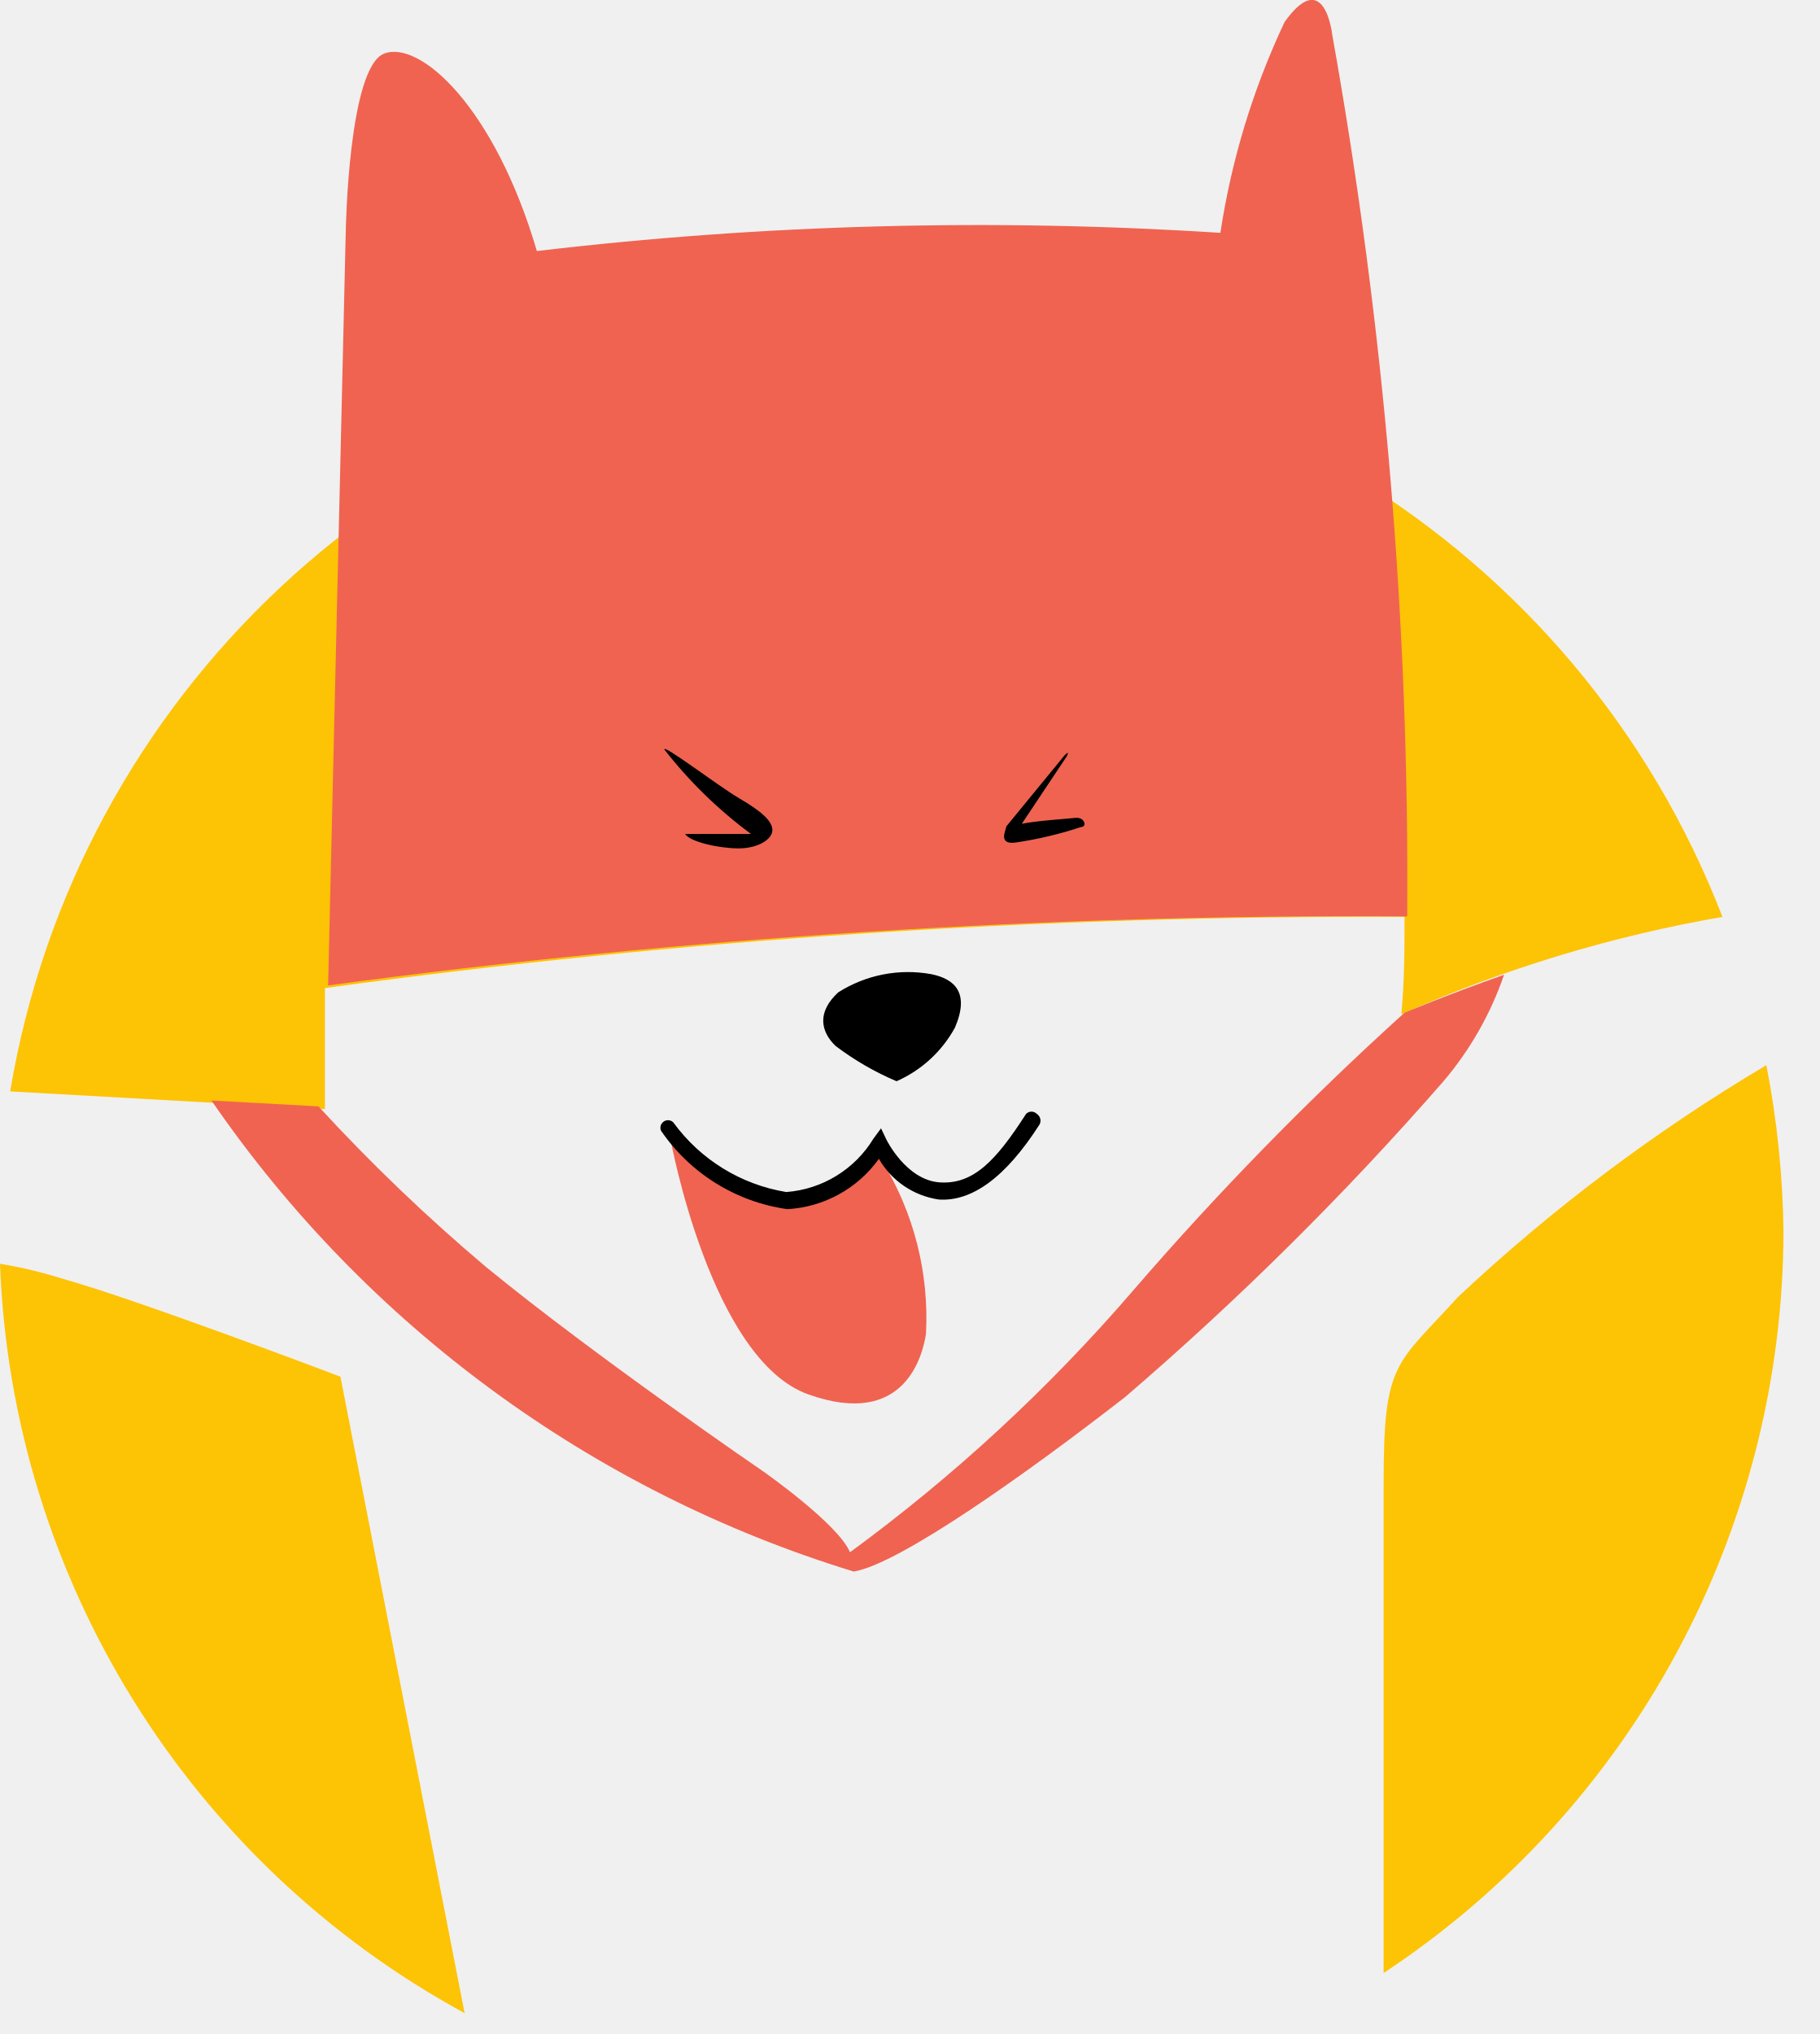
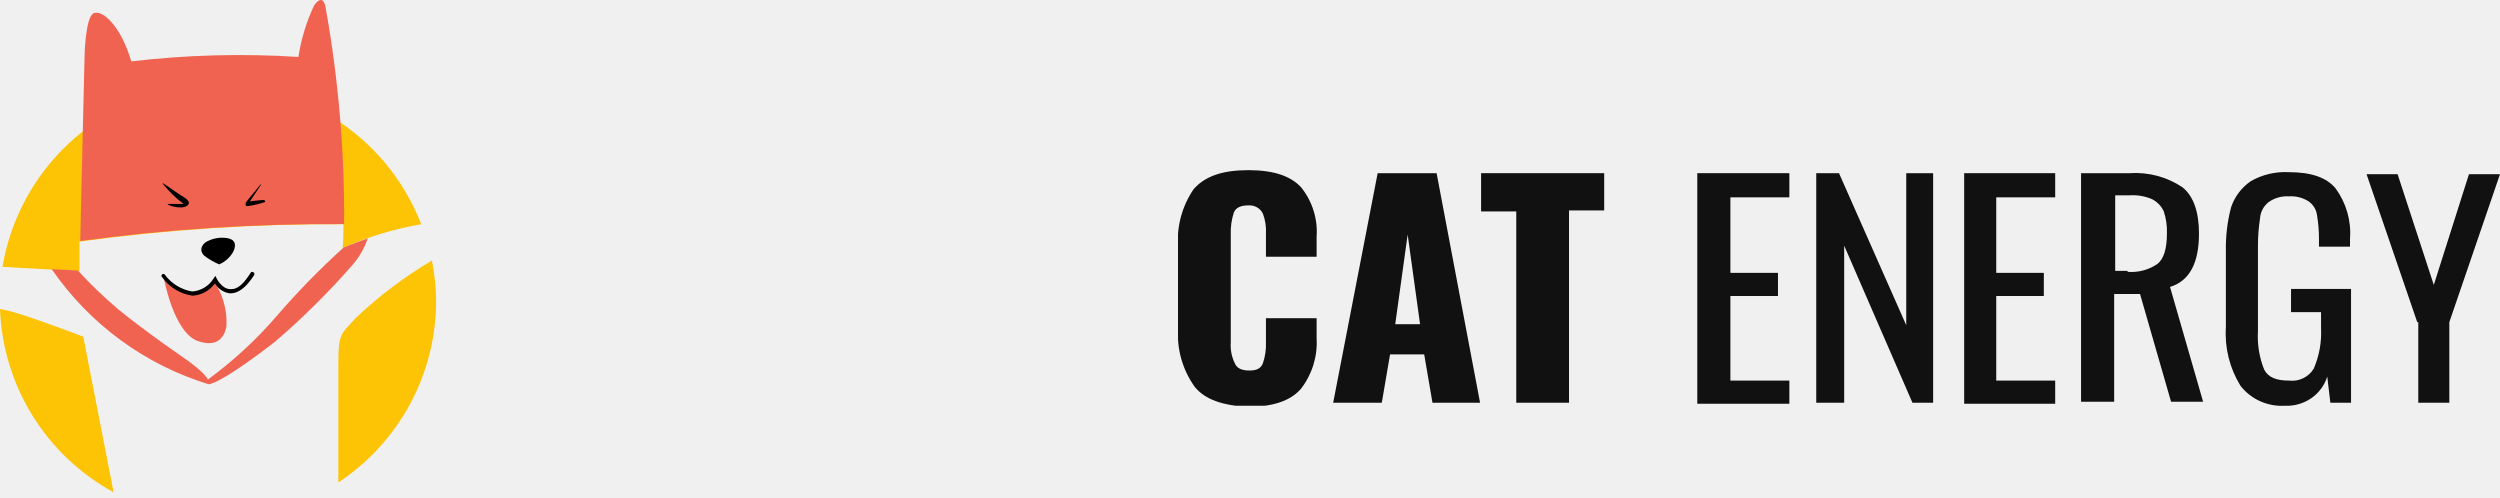
- <svg xmlns="http://www.w3.org/2000/svg" width="34" height="38" fill="none">
-   <g clip-path="url(#a)">
-     <path d="M6.07 20.72v-2.26a143.265 143.265 0 0 1 20.17-1.33c0 .6 0 1.21-.06 1.82a25.518 25.518 0 0 1 6-1.82A16.67 16.67 0 0 0 .19 20.39l5.88.33ZM27.24 24.23c-1.16 1.28-1.39 1.2-1.39 3.45v9.18A16.64 16.64 0 0 0 33.32 23a17.302 17.302 0 0 0-.32-3.1 33.113 33.113 0 0 0-5.76 4.33ZM6.36 25.72s-3.79-1.44-5.19-1.83A8.541 8.541 0 0 0 0 23.61a16.65 16.65 0 0 0 8.68 14L6.36 25.72Z" fill="#FDC305" />
-     <path d="M26.29 17.12A89.799 89.799 0 0 0 24.89.65S24.75-.64 24 .41a14.22 14.22 0 0 0-1.2 3.94 70.34 70.34 0 0 0-12.77.34C9.24 2 7.85.75 7.18 1c-.67.25-.72 3.31-.72 3.31l-.33 14.1a143.211 143.211 0 0 1 20.16-1.29Z" fill="#F06351" />
-     <path d="M12.41 14c0-.09 1 .68 1.41.92.41.24.61.42.61.59 0 .17-.27.34-.63.34s-.91-.12-1-.27h1.23A8.34 8.34 0 0 1 12.41 14ZM19.89 14.11l-1.09 1.33c0 .06-.17.35.18.3a7.351 7.351 0 0 0 1.22-.29c.11 0 .07-.19-.11-.17-.18.02-.69.05-1 .11l.84-1.26s.07-.13-.04-.02ZM16.75 20.2a2.3 2.3 0 0 0 1.09-1c.28-.65 0-.91-.44-1a2.43 2.43 0 0 0-1.74.34c-.39.36-.34.72-.05 1a5.34 5.34 0 0 0 1.14.66Z" fill="#000" />
-     <path d="M16.35 21.45a1.92 1.92 0 0 1-.46.6 1.73 1.73 0 0 1-1 .38 2.15 2.15 0 0 1-1.47-.43 2.3 2.3 0 0 1-.53-.44c-.1-.11-.223-.2-.36-.26 0 0 .75 4.1 2.57 4.75 1.82.65 2.14-.75 2.2-1.13a5.61 5.61 0 0 0-.82-3.23c-.02-.31-.03-.11-.13-.24Z" fill="#F06351" />
-     <path d="M14.71 22.59a3.44 3.44 0 0 1-2.361-1.466.14.14 0 0 1 .031-.154.14.14 0 0 1 .2 0 3.26 3.26 0 0 0 2.11 1.3 2.09 2.09 0 0 0 1.63-1l.14-.19.1.21s.37.76 1 .8c.63.04 1.05-.41 1.61-1.28a.14.14 0 0 1 .2 0 .15.15 0 0 1 .05.2c-.64 1-1.27 1.44-1.88 1.4a1.549 1.549 0 0 1-1.12-.76 2.26 2.26 0 0 1-1.71.94Z" fill="#000" />
-     <path d="M26.24 18.92a58.634 58.634 0 0 0-5.07 5.19A31.629 31.629 0 0 1 15.88 29c-.22-.53-1.62-1.51-1.62-1.51s-3.13-2.14-5.18-3.82a34.139 34.139 0 0 1-3.13-3l-2-.11a22.57 22.57 0 0 0 12 8.8c.86-.14 3.27-1.86 5.07-3.26a58.13 58.13 0 0 0 5.94-5.89 6.15 6.15 0 0 0 1.14-2c-1.1.39-1.86.71-1.86.71Z" fill="#F06351" />
+ <svg xmlns="http://www.w3.org/2000/svg" width="191" height="38" viewBox="0 0 191 38" fill="none">
+   <g clip-path="url(#clip0_48539_378)">
+     <path d="M6.07 20.72V18.46C12.754 17.542 19.494 17.098 26.24 17.13C26.24 17.73 26.24 18.34 26.18 18.95C28.098 18.099 30.113 17.488 32.18 17.13C30.863 13.722 28.462 10.841 25.347 8.931C22.232 7.021 18.576 6.186 14.941 6.557C11.306 6.927 7.894 8.482 5.229 10.981C2.563 13.48 0.793 16.786 0.19 20.39L6.07 20.72Z" fill="#FDC305" />
+     <path d="M27.24 24.23C26.08 25.51 25.85 25.43 25.85 27.68C25.85 28.59 25.85 32.58 25.85 36.86C28.142 35.346 30.024 33.288 31.328 30.869C32.632 28.451 33.316 25.747 33.32 23C33.307 21.959 33.2 20.922 33 19.9C30.928 21.13 28.997 22.581 27.24 24.23Z" fill="#FDC305" />
+     <path d="M6.36 25.72C6.36 25.72 2.57 24.28 1.17 23.89C0.787 23.769 0.396 23.676 0 23.61C0.108 26.496 0.966 29.304 2.487 31.759C4.009 34.213 6.143 36.23 8.68 37.61L6.36 25.72Z" fill="#FDC305" />
+     <path d="M26.29 17.12C26.331 11.599 25.862 6.085 24.89 0.65C24.89 0.65 24.75 -0.64 24 0.41C23.411 1.658 23.007 2.985 22.8 4.35C18.542 4.076 14.268 4.19 10.03 4.69C9.24 2 7.85 0.75 7.18 1C6.51 1.25 6.46 4.31 6.46 4.31L6.13 18.41C12.811 17.506 19.548 17.075 26.29 17.12Z" fill="#F06351" />
+     <path d="M12.41 14C12.41 13.91 13.41 14.68 13.82 14.92C14.23 15.16 14.43 15.34 14.43 15.51C14.43 15.68 14.16 15.85 13.8 15.85C13.44 15.85 12.89 15.73 12.8 15.58H13.74H14.03C13.421 15.129 12.876 14.598 12.41 14Z" fill="black" />
+     <path d="M19.89 14.11L18.8 15.44C18.8 15.5 18.63 15.79 18.98 15.74C19.394 15.678 19.802 15.581 20.2 15.45C20.31 15.45 20.27 15.26 20.09 15.28C19.91 15.3 19.4 15.33 19.09 15.39L19.93 14.13C19.93 14.13 20 14 19.89 14.11Z" fill="black" />
+     <path d="M16.75 20.2C17.213 19.996 17.597 19.644 17.84 19.2C18.12 18.55 17.84 18.29 17.4 18.2C16.798 18.09 16.177 18.212 15.66 18.54C15.27 18.9 15.32 19.26 15.61 19.54C15.961 19.806 16.344 20.028 16.75 20.2Z" fill="black" />
+     <path d="M16.35 21.45C16.238 21.678 16.082 21.883 15.89 22.05C15.605 22.279 15.255 22.412 14.89 22.43C14.364 22.472 13.841 22.319 13.42 22C13.222 21.881 13.044 21.732 12.89 21.56C12.79 21.449 12.667 21.36 12.53 21.3C12.53 21.3 13.28 25.4 15.1 26.05C16.92 26.7 17.24 25.3 17.3 24.92C17.36 23.785 17.074 22.659 16.48 21.69C16.46 21.38 16.45 21.58 16.35 21.45Z" fill="#F06351" />
+     <path d="M14.71 22.59C14.245 22.525 13.799 22.365 13.398 22.121C12.998 21.877 12.651 21.553 12.38 21.17C12.367 21.157 12.356 21.141 12.349 21.124C12.342 21.107 12.338 21.089 12.338 21.07C12.338 21.051 12.342 21.033 12.349 21.016C12.356 20.999 12.367 20.983 12.38 20.97C12.393 20.957 12.409 20.946 12.426 20.939C12.443 20.932 12.461 20.928 12.48 20.928C12.499 20.928 12.517 20.932 12.534 20.939C12.551 20.946 12.567 20.957 12.58 20.97C13.085 21.664 13.843 22.131 14.69 22.27C15.022 22.245 15.343 22.141 15.626 21.967C15.91 21.793 16.148 21.554 16.32 21.27L16.46 21.08L16.56 21.29C16.56 21.29 16.93 22.05 17.56 22.09C18.19 22.13 18.61 21.68 19.17 20.81C19.183 20.797 19.199 20.786 19.216 20.779C19.233 20.772 19.251 20.768 19.27 20.768C19.289 20.768 19.307 20.772 19.324 20.779C19.341 20.786 19.357 20.797 19.37 20.81C19.402 20.831 19.425 20.863 19.435 20.9C19.444 20.937 19.439 20.977 19.42 21.01C18.78 22.01 18.15 22.45 17.54 22.41C17.308 22.376 17.087 22.29 16.893 22.159C16.699 22.027 16.537 21.853 16.42 21.65C16.223 21.924 15.968 22.151 15.672 22.314C15.376 22.477 15.047 22.571 14.71 22.59Z" fill="black" />
+     <path d="M26.24 18.92C24.445 20.544 22.751 22.277 21.17 24.11C19.599 25.936 17.824 27.577 15.88 29C15.66 28.47 14.26 27.49 14.26 27.49C14.26 27.49 11.13 25.35 9.08 23.67C7.974 22.737 6.929 21.735 5.95 20.67L3.95 20.56C6.84 24.765 11.07 27.868 15.95 29.36C16.81 29.22 19.22 27.5 21.02 26.1C23.139 24.282 25.124 22.313 26.96 20.21C27.462 19.621 27.849 18.942 28.1 18.21C27 18.6 26.24 18.92 26.24 18.92Z" fill="#F06351" />
+   </g>
+   <g clip-path="url(#clip1_48539_378)">
+     <path d="M91.264 29.538C90.37 28.276 89.925 26.763 90 25.231V18.846C89.892 17.298 90.308 15.758 91.186 14.461C92.055 13.461 93.398 13 95.374 13C97.35 13 98.614 13.461 99.404 14.308C100.263 15.379 100.685 16.721 100.59 18.077V19.615H96.718V17.846C96.749 17.323 96.668 16.799 96.48 16.308C96.38 16.109 96.221 15.945 96.024 15.835C95.827 15.726 95.6 15.676 95.374 15.692C94.821 15.692 94.426 15.846 94.268 16.231C94.089 16.777 94.009 17.35 94.031 17.923V26.154C93.989 26.71 94.098 27.267 94.347 27.769C94.505 28.154 94.9 28.308 95.453 28.308C96.006 28.308 96.322 28.154 96.48 27.769C96.66 27.249 96.74 26.702 96.718 26.154V24.308H100.59V25.846C100.67 27.224 100.251 28.585 99.404 29.692C98.614 30.615 97.271 31.077 95.374 31.077C93.477 31 92.055 30.538 91.264 29.538Z" fill="#111111" />
+     <path d="M105.253 13.231H109.757L113.077 30.769H109.441L108.809 27.077H106.201L105.569 30.769H101.854L105.253 13.231ZM108.493 24.769L107.545 17.923L106.596 24.769H108.493Z" fill="#111111" />
+     <path d="M115.843 16.154H113.156V13.231H122.56V16.077H119.873V30.769H115.843V16.154Z" fill="#111111" />
+     <path d="M129.752 13.231H136.707V15.077H132.202V20.846H135.837V22.615H132.202V29.077H136.707V30.846H129.673V13.231H129.752Z" fill="#111111" />
+     <path d="M138.761 13.231H140.5L145.637 24.846V13.231H147.692V30.769H146.111L140.895 18.769V30.769H138.761V13.231Z" fill="#111111" />
+     <path d="M150.063 13.231H157.017V15.077H152.513V20.846H156.148V22.615H152.513V29.077H157.017V30.846H150.063V13.231Z" fill="#111111" />
+     <path d="M159.072 13.231H162.707C164.137 13.135 165.559 13.514 166.738 14.308C167.607 15 168.002 16.231 168.002 17.846C168.002 20.077 167.291 21.462 165.79 21.923L168.318 30.692H165.869L163.498 22.462H161.522V30.692H158.993V13.231H159.072ZM162.549 20.769C163.364 20.835 164.176 20.616 164.841 20.154C165.315 19.769 165.552 19 165.552 17.846C165.574 17.273 165.494 16.7 165.315 16.154C165.137 15.762 164.832 15.437 164.446 15.231C163.902 14.989 163.304 14.884 162.707 14.923H161.601V20.692H162.549V20.769Z" fill="#111111" />
+     <path d="M171.164 29.462C170.342 28.117 169.956 26.562 170.057 25V19.154C170.038 18.039 170.17 16.927 170.452 15.846C170.717 15.039 171.244 14.337 171.954 13.846C172.836 13.338 173.854 13.097 174.878 13.154C176.538 13.154 177.723 13.539 178.434 14.385C179.252 15.502 179.644 16.862 179.541 18.231V18.846H177.17V18.308C177.173 17.663 177.12 17.02 177.012 16.385C176.945 15.983 176.718 15.623 176.379 15.385C175.935 15.101 175.408 14.966 174.878 15C174.311 14.965 173.75 15.128 173.297 15.461C173.111 15.614 172.959 15.802 172.851 16.013C172.742 16.225 172.679 16.456 172.665 16.692C172.561 17.38 172.508 18.074 172.507 18.769V25.308C172.449 26.304 172.61 27.301 172.981 28.231C173.297 28.846 173.93 29.077 174.878 29.077C175.252 29.122 175.632 29.059 175.97 28.895C176.307 28.73 176.587 28.473 176.775 28.154C177.192 27.181 177.381 26.13 177.328 25.077V23.846H175.036V22.077H179.62V30.769H178.039L177.802 28.769C177.595 29.439 177.163 30.023 176.576 30.427C175.989 30.831 175.28 31.033 174.562 31C173.909 31.037 173.256 30.916 172.663 30.648C172.07 30.379 171.555 29.972 171.164 29.462Z" fill="#111111" />
+     <path d="M184.678 24.615L180.805 13.308H183.176L185.942 21.769L188.629 13.308H191L187.128 24.615V30.769H184.757V24.615H184.678Z" fill="#111111" />
  </g>
  <defs>
-     <clipPath id="a">
-       <path fill="#fff" d="M0 0h33.32v37.61H0z" />
+     <clipPath id="clip0_48539_378">
+       <rect width="33.32" height="37.61" fill="white" />
+     </clipPath>
+     <clipPath id="clip1_48539_378">
+       <rect width="101" height="18" fill="white" transform="translate(90 13)" />
    </clipPath>
  </defs>
</svg>
